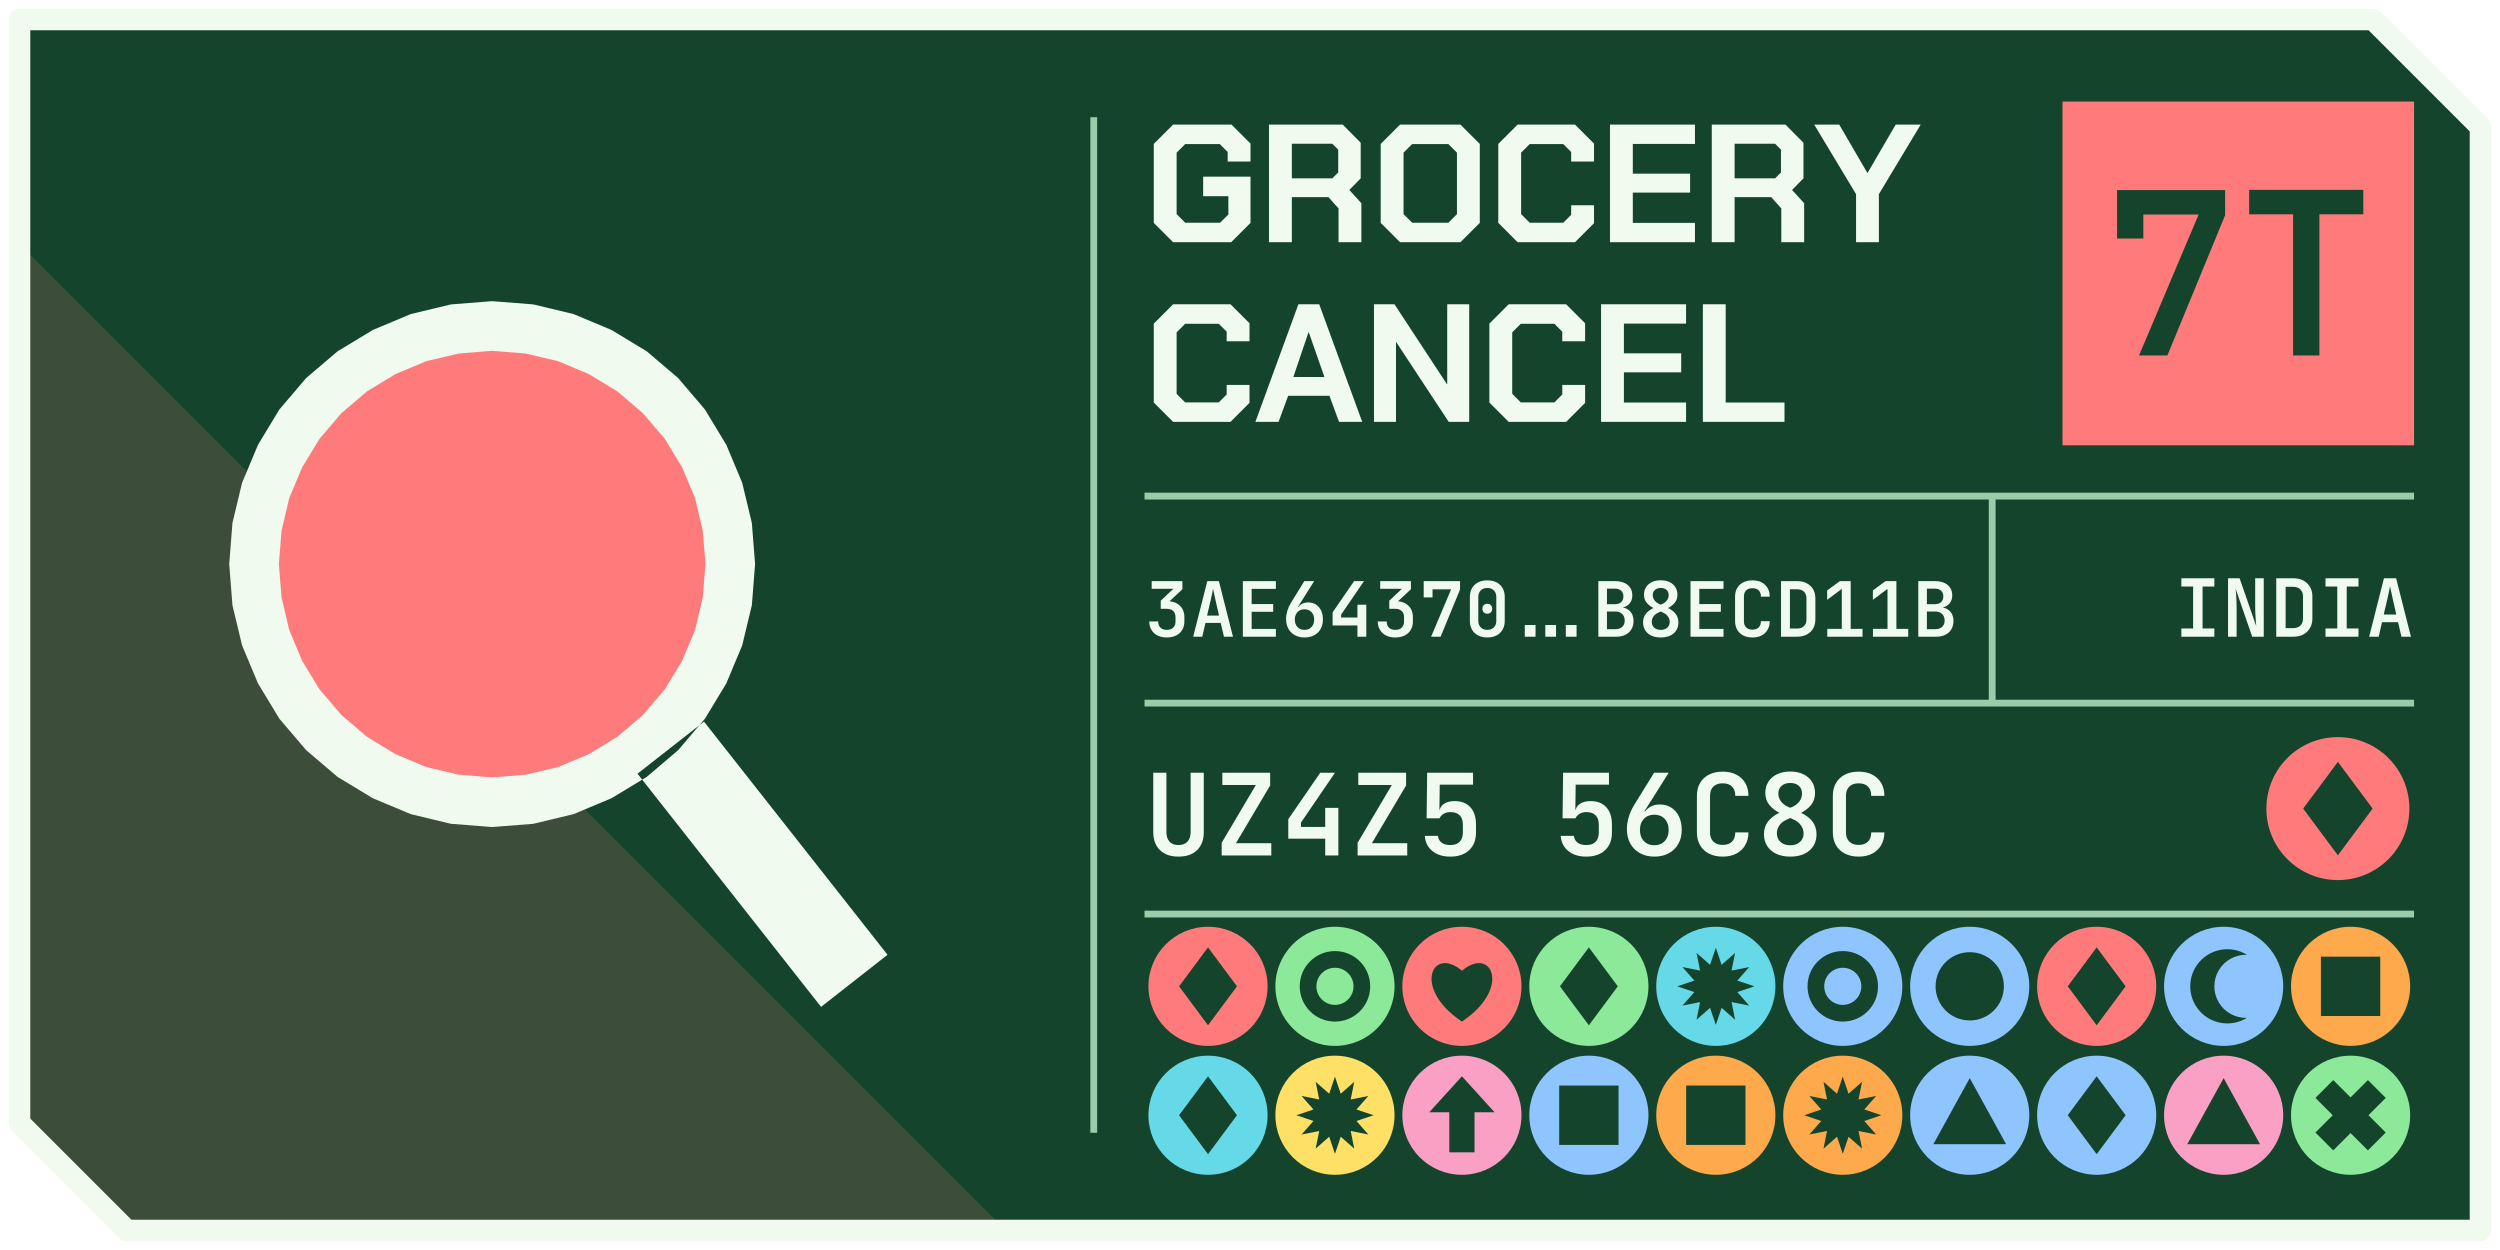
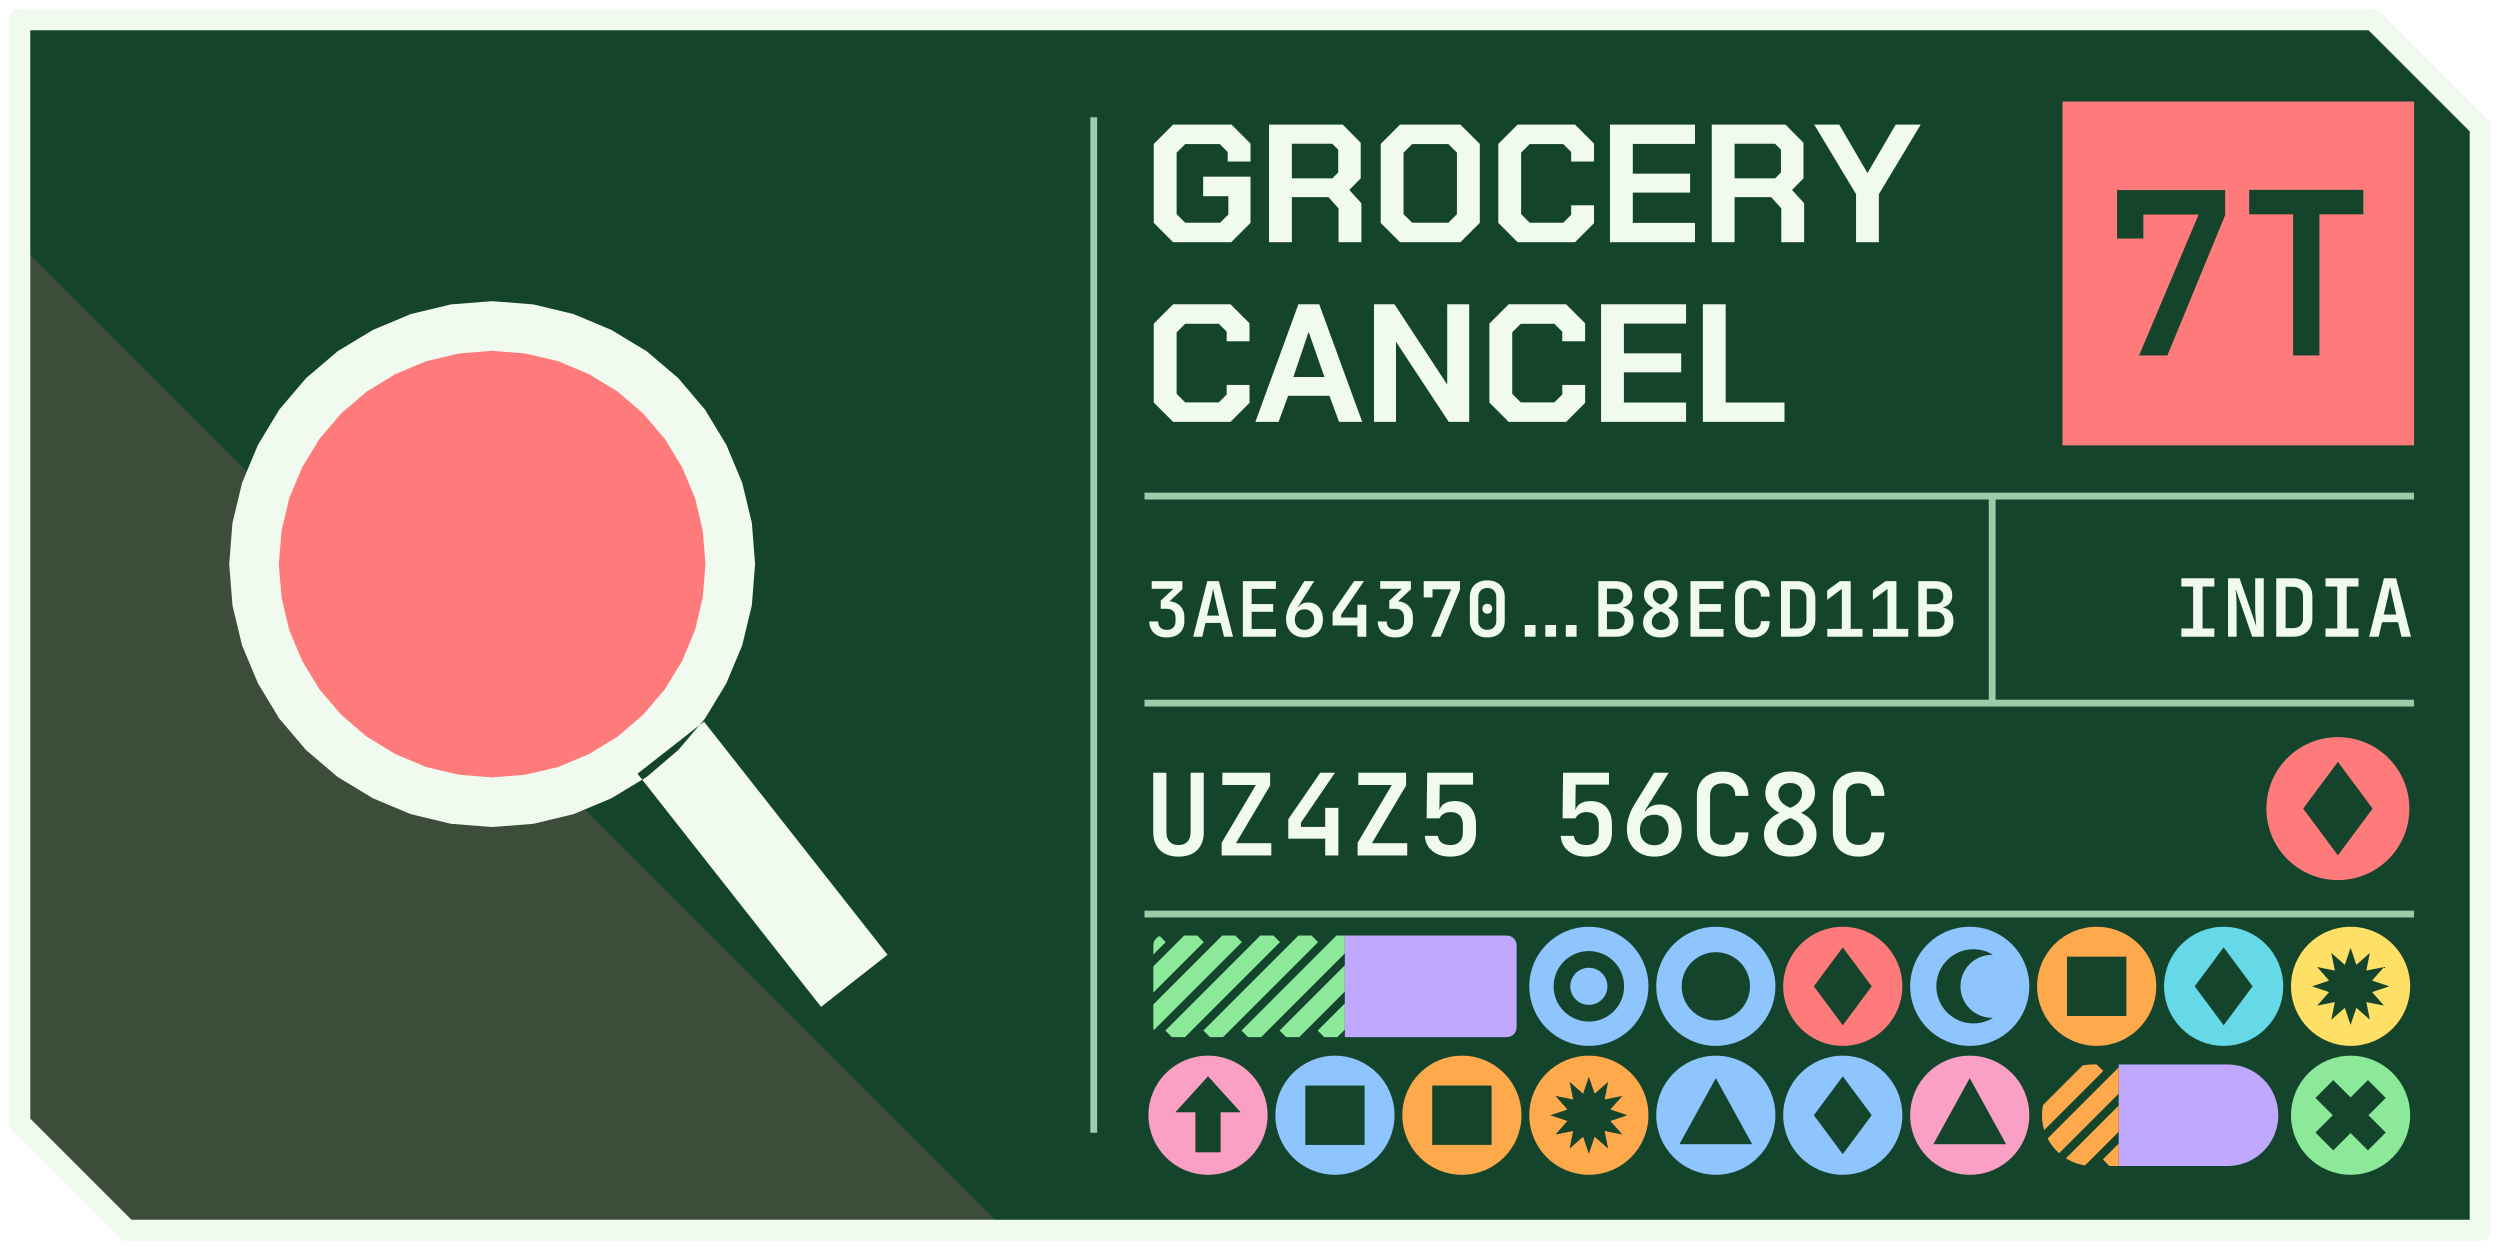
<svg xmlns="http://www.w3.org/2000/svg" viewBox="0 0 960 480" width="256" height="128">
  <defs>
    <clipPath id="c0">
      <path d="M7.5 7.5L911.25 7.5L952.5 48.75L952.5 472.5L952.5 472.5L48.75 472.5L7.5 431.25L7.5 7.5Z" />
    </clipPath>
    <clipPath id="c1">
      <path d="M7.5 0L420 0L420 480L7.5 480Z" />
+     </clipPath>
+     <clipPath id="c2">
+       <path d="M446.63 359.25L578.62 359.25L578.62 359.25C580.7 359.25 582.38 360.93 582.38 363L582.38 394.5L582.38 394.5C582.38 396.57 580.7 398.25 578.62 398.25L446.63 398.25L446.63 398.25C444.55 398.25 442.88 396.57 442.88 394.5L442.88 363L442.88 363C442.88 360.93 444.55 359.25 446.63 359.25Z" />
+     </clipPath>
+     <clipPath id="c3">
+       <path d="M442.88 359.25L516.42 359.25L516.42 398.25L442.88 398.25Z" />
+     </clipPath>
+     <clipPath id="c4">
+       <path d="M803.62 408.75L855.38 408.75L855.38 408.75C866.14 408.75 874.87 417.48 874.87 428.25L874.87 428.25L874.87 428.25C874.87 439.02 866.14 447.75 855.38 447.75L803.62 447.75L803.62 447.75C792.86 447.75 784.12 439.02 784.12 428.25L784.12 428.25L784.12 428.25C784.12 417.48 792.86 408.75 803.62 408.75Z" />
+     </clipPath>
+     <clipPath id="c5">
+       <path d="M784.12 408.75L813.59 408.75L813.59 447.75L784.12 447.75Z" />
    </clipPath>
  </defs>
  <path d="M7.5 7.5L911.25 7.5L952.5 48.75L952.5 472.5L952.5 472.5L48.75 472.5L7.5 431.25L7.5 7.5Z" fill="#14452C" />
  <g clip-path="url(#c0)">
    <g clip-path="url(#c1)">
      <path d="M3.75 480L3.75 90L393.75 480Z" fill="#3C4E39" />
    </g>
  </g>
  <path d="M276.62 216.62L276.62 216.62C276.62 265.01 237.38 304.25 188.99 304.25C140.59 304.25 101.36 265.01 101.36 216.62C101.36 168.22 140.59 128.99 188.98 128.99C237.38 128.99 276.62 168.22 276.62 216.62" fill="#FF7B7B" />
  <path d="M276.62 216.62L276.62 216.62C276.62 265.01 237.38 304.25 188.99 304.25C140.59 304.25 101.36 265.01 101.36 216.62C101.36 168.22 140.59 128.99 188.98 128.99C237.38 128.99 276.62 168.22 276.62 216.62" fill="none" stroke="#F0FAEF" stroke-width="7.62" stroke-linecap="round" stroke-linejoin="round" />
  <path d="M289.95 216.62L288.71 232.43L285 247.86L278.9 262.43L270.71 275.96L260.42 288.05L248.33 298.34L234.8 306.53L220.23 312.63L204.8 316.34L188.99 317.58L173.17 316.34L157.74 312.63L143.17 306.53L129.64 298.34L117.55 288.05L107.26 275.96L99.07 262.43L92.97 247.86L89.26 232.43L88.02 216.62L89.26 200.8L92.97 185.37L99.07 170.8L107.26 157.27L117.55 145.18L129.64 134.89L143.17 126.7L157.74 120.6L173.17 116.89L188.99 115.65L204.8 116.89L220.23 120.6L234.8 126.7L248.33 134.89L260.42 145.18L270.71 157.27L278.9 170.8L285 185.37L288.71 200.8ZM270.9 216.62L269.85 203.76L266.9 191.28L261.95 179.47L255.28 168.51L246.9 158.7L237.09 150.32L226.13 143.65L214.32 138.7L201.84 135.75L188.99 134.7L176.13 135.75L163.65 138.7L151.84 143.65L140.88 150.32L131.07 158.7L122.69 168.51L116.02 179.47L111.07 191.28L108.12 203.76L107.07 216.62L108.12 229.47L111.07 241.95L116.02 253.76L122.69 264.72L131.07 274.53L140.88 282.91L151.84 289.58L163.65 294.53L176.13 297.48L188.99 298.53L201.84 297.48L214.32 294.53L226.13 289.58L237.09 282.91L246.9 274.53L255.28 264.72L261.95 253.76L266.9 241.95L269.85 229.47ZM244.8 297.1L315.29 386.64L340.81 366.63L270.33 277.1Z" fill="#F0FAEF" />
  <path d="M420 45L420 435" fill="none" stroke="#9CCBA9" stroke-width="2.62" stroke-linejoin="round" />
  <path d="M443.05 85.58L443.05 55.27L450.47 47.85L472.91 47.85L480.2 55.14L480.2 62.04L471.43 62.04L471.43 58.36L468.4 55.33L455.11 55.33L451.82 58.62L451.82 82.23L455.11 85.52L468.52 85.52L471.69 82.36L471.69 75.33L462.01 75.33L462.01 67.84L480.2 67.84L480.2 85.58L472.78 93L450.47 93ZM522.77 78.04L522.77 93L514 93L514 80.04L510.13 75.71L496.07 75.71L496.07 93L487.29 93L487.29 47.85L515.61 47.85L522.51 54.82L522.51 68.49L518.13 72.94ZM496.07 68.49L511.61 68.49L513.87 66.23L513.87 57.46L511.61 55.2L496.07 55.2ZM530.19 85.58L530.19 55.27L537.6 47.85L560.82 47.85L568.24 55.27L568.24 85.58L560.82 93L537.6 93ZM556.18 85.52L559.47 82.23L559.47 58.62L556.18 55.33L542.25 55.33L538.96 58.62L538.96 82.23L542.25 85.52ZM575.34 85.58L575.34 55.27L582.75 47.85L604.81 47.85L612.1 55.14L612.1 62.04L603.33 62.04L603.33 58.36L600.3 55.33L587.4 55.33L584.11 58.62L584.11 82.23L587.4 85.52L600.3 85.52L603.33 82.49L603.33 78.81L612.1 78.81L612.1 85.71L604.81 93L582.75 93ZM618.23 47.85L650.87 47.85L650.87 55.27L627 55.27L627 66.68L649 66.68L649 73.97L627 73.97L627 85.58L650.87 85.58L650.87 93L618.23 93ZM692.79 78.04L692.79 93L684.02 93L684.02 80.04L680.15 75.71L666.09 75.71L666.09 93L657.32 93L657.32 47.85L685.63 47.85L692.53 54.82L692.53 68.49L688.15 72.94ZM666.09 68.49L681.63 68.49L683.89 66.23L683.89 57.46L681.63 55.2L666.09 55.2ZM712.72 74.55L696.66 47.85L706.27 47.85L717.04 66.36L717.17 66.36L727.94 47.85L737.55 47.85L721.49 74.55L721.49 93L712.72 93Z" fill="#F0FAEF" />
  <path d="M443.05 154.58L443.05 124.27L450.47 116.85L472.52 116.85L479.81 124.14L479.81 131.04L471.04 131.04L471.04 127.36L468.01 124.33L455.11 124.33L451.82 127.62L451.82 151.23L455.11 154.52L468.01 154.52L471.04 151.49L471.04 147.81L479.81 147.81L479.81 154.71L472.52 162L450.47 162ZM498.58 116.85L506.58 116.85L523.09 162L514.19 162L510.51 152L494.65 152L490.97 162L482.07 162ZM508.58 144.78L502.58 127.62L502.45 127.62L496.65 144.78ZM527.61 116.85L535.48 116.85L555.6 147.49L555.73 147.49L555.73 116.85L564.18 116.85L564.18 162L556.31 162L536.19 131.43L536.06 131.43L536.06 162L527.61 162ZM571.92 154.58L571.92 124.27L579.34 116.85L601.4 116.85L608.68 124.14L608.68 131.04L599.91 131.04L599.91 127.36L596.88 124.33L583.98 124.33L580.69 127.62L580.69 151.23L583.98 154.52L596.88 154.52L599.91 151.49L599.91 147.81L608.68 147.81L608.68 154.71L601.4 162L579.34 162ZM614.81 116.85L647.45 116.85L647.45 124.27L623.58 124.27L623.58 135.68L645.58 135.68L645.58 142.97L623.58 142.97L623.58 154.58L647.45 154.58L647.45 162L614.81 162ZM653.9 116.85L662.67 116.85L662.67 154.58L685.25 154.58L685.25 162L653.9 162Z" fill="#F0FAEF" />
  <path d="M792 39L927 39L927 171L792 171Z" fill="#FF7B7B" />
  <path d="M821.39 136.5L844.27 82.39L823.05 82.39L823.05 91.61L812.96 91.61L812.96 72.99L854.45 72.99L854.45 82.65L832.27 136.5ZM880.55 136.5L880.55 82.3L863.68 82.3L863.68 72.9L907.52 72.9L907.52 82.3L890.65 82.3L890.65 136.5Z" fill="#14452C" />
  <path d="M439.5 190.5L927 190.5" fill="none" stroke="#9CCBA9" stroke-width="2.62" stroke-linejoin="round" />
  <path d="M448.04 244.79Q445.99 244.79 444.49 244.03Q442.98 243.27 442.15 241.88Q441.31 240.49 441.31 238.65L444.74 238.65Q444.74 240.17 445.61 241.02Q446.49 241.87 448.07 241.87Q449.68 241.87 450.54 240.99Q451.4 240.11 451.4 238.65L451.4 237.01Q451.4 235.49 450.53 234.64Q449.65 233.79 448.07 233.79L445.73 233.79L445.73 230.66L450.59 226.1L442.25 226.1L442.25 223.15L454.04 223.15L454.04 226.28L448.1 231.81L448.1 230.84Q451.2 230.84 453 232.51Q454.8 234.17 454.8 237.01L454.8 238.65Q454.8 240.49 453.98 241.88Q453.16 243.27 451.62 244.03Q450.09 244.79 448.04 244.79ZM458.19 244.5L463.6 223.15L468.05 223.15L473.46 244.5L470.01 244.5L468.75 239.21L462.9 239.21L461.67 244.5ZM463.51 236.4L468.11 236.4L466.76 230.46Q466.41 228.94 466.16 227.74Q465.91 226.54 465.82 226.07Q465.74 226.54 465.5 227.73Q465.27 228.91 464.92 230.43ZM477.26 244.5L477.26 223.15L489.93 223.15L489.93 226.13L480.63 226.13L480.63 231.95L488.9 231.95L488.9 234.94L480.63 234.94L480.63 241.52L489.93 241.52L489.93 244.5ZM500.95 244.79Q498.82 244.79 497.21 243.9Q495.6 243.01 494.72 241.41Q493.85 239.82 493.85 237.68Q493.85 236.16 494.34 234.53Q494.84 232.89 495.75 231.43L500.87 223.15L504.64 223.15L498.41 233.03L498.56 233.15Q499.14 232.27 500.14 231.81Q501.13 231.34 502.33 231.34Q504.05 231.34 505.33 232.16Q506.6 232.98 507.3 234.44Q508 235.9 508 237.92Q508 239.97 507.13 241.52Q506.25 243.07 504.67 243.93Q503.09 244.79 500.95 244.79ZM500.93 241.87Q502.59 241.87 503.62 240.79Q504.64 239.7 504.64 237.92Q504.64 236.13 503.62 235.05Q502.59 233.97 500.93 233.97Q499.26 233.97 498.23 235.05Q497.21 236.13 497.21 237.92Q497.21 239.7 498.23 240.79Q499.26 241.87 500.93 241.87ZM521.25 244.5L521.25 240.17L511.72 240.17L511.72 235.14L519.97 223.15L523.77 223.15L514.99 236.02L514.99 237.13L521.25 237.13L521.25 232.22L524.65 232.22L524.65 244.5ZM535.79 244.79Q533.74 244.79 532.24 244.03Q530.73 243.27 529.9 241.88Q529.06 240.49 529.06 238.65L532.49 238.65Q532.49 240.17 533.36 241.02Q534.24 241.87 535.82 241.87Q537.43 241.87 538.29 240.99Q539.15 240.11 539.15 238.65L539.15 237.01Q539.15 235.49 538.28 234.64Q537.4 233.79 535.82 233.79L533.48 233.79L533.48 230.66L538.34 226.1L530 226.1L530 223.15L541.79 223.15L541.79 226.28L535.85 231.81L535.85 230.84Q538.95 230.84 540.75 232.51Q542.55 234.17 542.55 237.01L542.55 238.65Q542.55 240.49 541.73 241.88Q540.91 243.27 539.37 244.03Q537.84 244.79 535.79 244.79ZM549.54 244.5L557.23 226.31L550.09 226.31L550.09 229.41L546.7 229.41L546.7 223.15L560.65 223.15L560.65 226.39L553.19 244.5ZM571.13 244.79Q569.08 244.79 567.57 244Q566.06 243.21 565.25 241.78Q564.43 240.35 564.43 238.45L564.43 229.2Q564.43 227.27 565.25 225.85Q566.06 224.43 567.57 223.64Q569.08 222.86 571.13 222.86Q573.2 222.86 574.69 223.64Q576.19 224.43 577 225.85Q577.82 227.27 577.82 229.2L577.82 238.45Q577.82 240.35 577 241.78Q576.19 243.21 574.68 244Q573.17 244.79 571.13 244.79ZM571.13 241.87Q572.7 241.87 573.64 240.92Q574.58 239.97 574.58 238.45L574.58 229.2Q574.58 227.68 573.64 226.73Q572.7 225.78 571.13 225.78Q569.55 225.78 568.61 226.73Q567.67 227.68 567.67 229.2L567.67 238.45Q567.67 239.97 568.61 240.92Q569.55 241.87 571.13 241.87ZM571.13 235.67Q570.28 235.67 569.76 235.14Q569.25 234.61 569.25 233.74Q569.25 232.89 569.76 232.38Q570.28 231.86 571.13 231.86Q571.97 231.86 572.49 232.38Q573 232.89 573 233.74Q573 234.61 572.49 235.14Q571.97 235.67 571.13 235.67Z" fill="#F0FAEF" />
  <path d="M585.52 240L589.65 240L589.65 244.5L585.52 244.5ZM593.4 240L597.52 240L597.52 244.5L593.4 244.5ZM601.27 240L605.4 240L605.4 244.5L601.27 244.5Z" fill="#F0FAEF" />
  <path d="M613.77 244.5L613.77 223.15L620.17 223.15Q623.25 223.15 625.03 224.61Q626.81 226.07 626.81 228.65Q626.81 230.08 626.17 231.15Q625.53 232.22 624.42 232.8Q623.3 233.39 621.87 233.39L621.87 233.18Q623.45 233.15 624.66 233.77Q625.88 234.38 626.58 235.58Q627.28 236.78 627.28 238.45Q627.28 240.29 626.46 241.66Q625.64 243.04 624.14 243.77Q622.63 244.5 620.56 244.5ZM617.07 241.6L620.32 241.6Q621.96 241.6 622.92 240.73Q623.89 239.85 623.89 238.3Q623.89 236.72 622.92 235.77Q621.96 234.82 620.32 234.82L617.07 234.82ZM617.07 232.01L620.15 232.01Q621.67 232.01 622.53 231.21Q623.39 230.4 623.39 229.03Q623.39 227.62 622.53 226.83Q621.67 226.04 620.17 226.04L617.07 226.04ZM637.73 244.79Q635.65 244.79 634.13 244.08Q632.61 243.36 631.77 242.06Q630.94 240.76 630.94 239Q630.94 237.07 632.01 235.7Q633.07 234.32 635.24 233.33L638.4 231.89Q639.51 231.37 640.14 230.47Q640.77 229.58 640.77 228.5Q640.77 227.24 639.95 226.51Q639.13 225.78 637.73 225.78Q636.32 225.78 635.49 226.53Q634.65 227.27 634.65 228.53Q634.65 229.58 635.28 230.46Q635.91 231.34 636.99 231.86L640.15 233.3Q642.43 234.35 643.47 235.74Q644.51 237.13 644.51 239Q644.51 241.66 642.68 243.23Q640.85 244.79 637.73 244.79ZM637.73 241.87Q639.3 241.87 640.24 241.02Q641.18 240.17 641.18 238.83Q641.18 237.74 640.53 236.79Q639.89 235.84 638.78 235.32L635.47 233.77Q633.4 232.77 632.34 231.47Q631.29 230.17 631.29 228.35Q631.29 226.72 632.08 225.47Q632.87 224.23 634.32 223.53Q635.77 222.83 637.73 222.83Q639.68 222.83 641.12 223.53Q642.55 224.23 643.34 225.47Q644.13 226.72 644.13 228.35Q644.13 230.2 643.09 231.48Q642.05 232.77 639.95 233.79L636.61 235.34Q635.53 235.84 634.9 236.78Q634.27 237.71 634.27 238.77Q634.27 240.17 635.21 241.02Q636.15 241.87 637.73 241.87ZM649.16 244.5L649.16 223.15L661.83 223.15L661.83 226.13L652.53 226.13L652.53 231.95L660.8 231.95L660.8 234.94L652.53 234.94L652.53 241.52L661.83 241.52L661.83 244.5ZM672.94 244.79Q670.92 244.79 669.42 244.03Q667.91 243.27 667.09 241.85Q666.27 240.43 666.27 238.53L666.27 229.11Q666.27 227.18 667.09 225.78Q667.91 224.38 669.42 223.62Q670.92 222.86 672.94 222.86Q674.99 222.86 676.47 223.63Q677.94 224.41 678.76 225.79Q679.58 227.18 679.58 229.11L676.19 229.11Q676.19 227.53 675.34 226.7Q674.49 225.87 672.94 225.87Q671.39 225.87 670.53 226.7Q669.67 227.53 669.67 229.11L669.67 238.53Q669.67 240.08 670.53 240.93Q671.39 241.78 672.94 241.78Q674.49 241.78 675.34 240.93Q676.19 240.08 676.19 238.53L679.58 238.53Q679.58 240.41 678.76 241.82Q677.94 243.24 676.47 244.02Q674.99 244.79 672.94 244.79ZM683.91 244.5L683.91 223.15L690.05 223.15Q692.22 223.15 693.78 223.97Q695.35 224.79 696.23 226.26Q697.1 227.74 697.1 229.76L697.1 237.86Q697.1 239.88 696.23 241.37Q695.35 242.86 693.78 243.68Q692.22 244.5 690.05 244.5ZM687.33 241.37L690.05 241.37Q691.75 241.37 692.72 240.43Q693.68 239.5 693.68 237.86L693.68 229.76Q693.68 228.15 692.72 227.21Q691.75 226.28 690.05 226.28L687.33 226.28ZM701.67 244.5L701.67 241.49L707.25 241.49L707.25 226.13L701.64 230.34L701.64 226.72L706.52 223.15L710.67 223.15L710.67 241.49L715.21 241.49L715.21 244.5ZM719.22 244.5L719.22 241.49L724.8 241.49L724.8 226.13L719.19 230.34L719.19 226.72L724.07 223.15L728.22 223.15L728.22 241.49L732.76 241.49L732.76 244.5ZM736.62 244.5L736.62 223.15L743.03 223.15Q746.1 223.15 747.88 224.61Q749.66 226.07 749.66 228.65Q749.66 230.08 749.02 231.15Q748.38 232.22 747.27 232.8Q746.15 233.39 744.72 233.39L744.72 233.18Q746.3 233.15 747.51 233.77Q748.73 234.38 749.43 235.58Q750.13 236.78 750.13 238.45Q750.13 240.29 749.31 241.66Q748.49 243.04 746.99 243.77Q745.48 244.5 743.41 244.5ZM739.92 241.6L743.17 241.6Q744.81 241.6 745.77 240.73Q746.74 239.85 746.74 238.3Q746.74 236.72 745.77 235.77Q744.81 234.82 743.17 234.82L739.92 234.82ZM739.92 232.01L743 232.01Q744.52 232.01 745.38 231.21Q746.24 230.4 746.24 229.03Q746.24 227.62 745.38 226.83Q744.52 226.04 743.03 226.04L739.92 226.04Z" fill="#F0FAEF" />
  <path d="M765 190.5L765 270" fill="none" stroke="#9CCBA9" stroke-width="2.62" stroke-linejoin="round" />
  <path d="M837.64 244.5L837.64 241.33L842.16 241.33L842.16 225.22L837.64 225.22L837.64 222.05L850.31 222.05L850.31 225.22L845.79 225.22L845.79 241.33L850.31 241.33L850.31 244.5ZM855.57 244.5L855.57 222.05L860 222.05L866.39 240.44Q866.33 239.52 866.22 238.24Q866.11 236.97 866.05 235.6Q865.99 234.23 865.99 233.15L865.99 222.05L869.28 222.05L869.28 244.5L864.85 244.5L858.49 226.11Q858.58 226.94 858.66 228.17Q858.73 229.4 858.8 230.71Q858.86 232.02 858.86 233.12L858.86 244.5ZM874.08 244.5L874.08 222.05L880.54 222.05Q882.81 222.05 884.46 222.91Q886.1 223.77 887.02 225.33Q887.95 226.88 887.95 229L887.95 237.52Q887.95 239.64 887.02 241.21Q886.1 242.78 884.46 243.64Q882.81 244.5 880.54 244.5ZM877.68 241.21L880.54 241.21Q882.32 241.21 883.33 240.23Q884.35 239.24 884.35 237.52L884.35 229Q884.35 227.31 883.33 226.33Q882.32 225.34 880.54 225.34L877.68 225.34ZM892.99 244.5L892.99 241.33L897.51 241.33L897.51 225.22L892.99 225.22L892.99 222.05L905.66 222.05L905.66 225.22L901.14 225.22L901.14 241.33L905.66 241.33L905.66 244.5ZM909.75 244.5L915.44 222.05L920.11 222.05L925.8 244.5L922.17 244.5L920.85 238.93L914.7 238.93L913.41 244.5ZM915.35 235.98L920.17 235.98L918.76 229.74Q918.39 228.14 918.13 226.88Q917.87 225.62 917.77 225.13Q917.68 225.62 917.44 226.86Q917.19 228.11 916.82 229.71Z" fill="#F0FAEF" />
  <path d="M439.5 270L927 270" fill="none" stroke="#9CCBA9" stroke-width="2.62" stroke-linejoin="round" />
  <path d="M452.55 328.94Q447.94 328.94 445.39 326.41Q442.85 323.89 442.85 319.54L442.85 296.74L447.9 296.74L447.9 319.5Q447.9 321.84 449.07 323.17Q450.24 324.5 452.55 324.5Q454.81 324.5 456.01 323.17Q457.2 321.84 457.2 319.5L457.2 296.74L462.25 296.74L462.25 319.54Q462.25 323.89 459.73 326.41Q457.2 328.94 452.55 328.94ZM469.12 328.5L469.12 323.63L482.26 301.44L469.38 301.44L469.38 296.74L487.74 296.74L487.74 301.62L474.6 323.8L488.18 323.8L488.18 328.5ZM508.88 328.5L508.88 322.06L494.7 322.06L494.7 314.58L506.97 296.74L512.62 296.74L499.57 315.88L499.57 317.54L508.88 317.54L508.88 310.23L513.93 310.23L513.93 328.5ZM521.32 328.5L521.32 323.63L534.46 301.44L521.58 301.44L521.58 296.74L539.94 296.74L539.94 301.62L526.8 323.8L540.38 323.8L540.38 328.5ZM556.86 328.94Q552.64 328.94 550.01 326.78Q547.38 324.63 547.12 320.97L552.17 320.97Q552.34 322.63 553.56 323.56Q554.78 324.5 556.91 324.5Q559.3 324.5 560.52 323.24Q561.74 321.98 561.74 319.71L561.74 316.62Q561.74 314.32 560.52 313.08Q559.3 311.84 556.95 311.84Q555.47 311.84 554.38 312.49Q553.3 313.14 552.77 314.23L547.82 314.23L548.03 296.74L565.65 296.74L565.65 301.31L552.86 301.31L552.73 310.88L553.99 310.88L552.73 312.01Q552.73 309.97 554.32 308.79Q555.91 307.62 558.6 307.62Q562.47 307.62 564.63 309.99Q566.78 312.36 566.78 316.62L566.78 319.71Q566.78 323.98 564.17 326.46Q561.56 328.94 556.86 328.94ZM609.06 328.94Q604.84 328.94 602.21 326.78Q599.58 324.63 599.32 320.97L604.37 320.97Q604.54 322.63 605.76 323.56Q606.98 324.5 609.11 324.5Q611.5 324.5 612.72 323.24Q613.94 321.98 613.94 319.71L613.94 316.62Q613.94 314.32 612.72 313.08Q611.5 311.84 609.15 311.84Q607.67 311.84 606.58 312.49Q605.5 313.14 604.97 314.23L600.02 314.23L600.23 296.74L617.85 296.74L617.85 301.31L605.06 301.31L604.93 310.88L606.19 310.88L604.93 312.01Q604.93 309.97 606.52 308.79Q608.11 307.62 610.8 307.62Q614.67 307.62 616.83 309.99Q618.98 312.36 618.98 316.62L618.98 319.71Q618.98 323.98 616.37 326.46Q613.76 328.94 609.06 328.94ZM635.29 328.94Q632.12 328.94 629.73 327.61Q627.33 326.28 626.03 323.91Q624.72 321.54 624.72 318.36Q624.72 316.1 625.46 313.67Q626.2 311.23 627.55 309.06L635.16 296.74L640.77 296.74L631.51 311.45L631.73 311.62Q632.6 310.32 634.08 309.62Q635.55 308.92 637.34 308.92Q639.9 308.92 641.8 310.14Q643.69 311.36 644.73 313.54Q645.78 315.71 645.78 318.71Q645.78 321.76 644.47 324.06Q643.17 326.37 640.82 327.65Q638.47 328.94 635.29 328.94ZM635.25 324.58Q637.73 324.58 639.25 322.98Q640.77 321.37 640.77 318.71Q640.77 316.06 639.25 314.45Q637.73 312.84 635.25 312.84Q632.77 312.84 631.25 314.45Q629.73 316.06 629.73 318.71Q629.73 321.37 631.25 322.98Q632.77 324.58 635.25 324.58ZM661.52 328.94Q658.52 328.94 656.28 327.8Q654.04 326.67 652.82 324.56Q651.61 322.45 651.61 319.63L651.61 305.62Q651.61 302.75 652.82 300.66Q654.04 298.57 656.28 297.44Q658.52 296.31 661.52 296.31Q664.57 296.31 666.77 297.46Q668.96 298.62 670.18 300.68Q671.4 302.75 671.4 305.62L666.35 305.62Q666.35 303.27 665.09 302.03Q663.83 300.79 661.52 300.79Q659.22 300.79 657.94 302.03Q656.65 303.27 656.65 305.62L656.65 319.63Q656.65 321.93 657.94 323.19Q659.22 324.45 661.52 324.45Q663.83 324.45 665.09 323.19Q666.35 321.93 666.35 319.63L671.4 319.63Q671.4 322.41 670.18 324.52Q668.96 326.63 666.77 327.78Q664.57 328.94 661.52 328.94ZM687.45 328.94Q684.36 328.94 682.1 327.87Q679.84 326.8 678.6 324.87Q677.36 322.93 677.36 320.32Q677.36 317.45 678.95 315.41Q680.53 313.36 683.75 311.88L688.45 309.75Q690.1 308.97 691.04 307.64Q691.97 306.31 691.97 304.71Q691.97 302.83 690.76 301.75Q689.54 300.66 687.45 300.66Q685.36 300.66 684.12 301.77Q682.88 302.88 682.88 304.75Q682.88 306.31 683.82 307.62Q684.75 308.92 686.36 309.71L691.06 311.84Q694.45 313.41 696 315.47Q697.54 317.54 697.54 320.32Q697.54 324.28 694.82 326.61Q692.1 328.94 687.45 328.94ZM687.45 324.58Q689.8 324.58 691.19 323.32Q692.58 322.06 692.58 320.06Q692.58 318.45 691.63 317.04Q690.67 315.62 689.02 314.84L684.1 312.54Q681.01 311.06 679.45 309.12Q677.88 307.19 677.88 304.49Q677.88 302.05 679.05 300.2Q680.23 298.35 682.38 297.31Q684.54 296.27 687.45 296.27Q690.36 296.27 692.5 297.31Q694.63 298.35 695.8 300.2Q696.98 302.05 696.98 304.49Q696.98 307.23 695.43 309.14Q693.89 311.06 690.76 312.58L685.8 314.88Q684.19 315.62 683.25 317.02Q682.32 318.41 682.32 319.97Q682.32 322.06 683.71 323.32Q685.1 324.58 687.45 324.58ZM713.72 328.94Q710.72 328.94 708.48 327.8Q706.24 326.67 705.02 324.56Q703.81 322.45 703.81 319.63L703.81 305.62Q703.81 302.75 705.02 300.66Q706.24 298.57 708.48 297.44Q710.72 296.31 713.72 296.31Q716.77 296.31 718.97 297.46Q721.16 298.62 722.38 300.68Q723.6 302.75 723.6 305.62L718.55 305.62Q718.55 303.27 717.29 302.03Q716.03 300.79 713.72 300.79Q711.42 300.79 710.14 302.03Q708.85 303.27 708.85 305.62L708.85 319.63Q708.85 321.93 710.14 323.19Q711.42 324.45 713.72 324.45Q716.03 324.45 717.29 323.19Q718.55 321.93 718.55 319.63L723.6 319.63Q723.6 322.41 722.38 324.52Q721.16 326.63 718.97 327.78Q716.77 328.94 713.72 328.94Z" fill="#F0FAEF" />
  <path d="M925.2 310.5C925.2 325.66 912.91 337.95 897.75 337.95C882.59 337.95 870.3 325.66 870.3 310.5C870.3 295.34 882.59 283.05 897.75 283.05C912.91 283.05 925.2 295.34 925.2 310.5" fill="#FF7B7B" />
  <path d="M897.75 292.55L911.09 310.5L897.75 328.45L884.41 310.5Z" fill="#14452C" />
  <path d="M439.5 351L927 351" fill="none" stroke="#9CCBA9" stroke-width="2.62" stroke-linejoin="round" />
-   <path d="M486.75 378.75C486.75 391.38 476.51 401.62 463.88 401.62C451.24 401.62 441 391.38 441 378.75C441 366.12 451.24 355.88 463.88 355.88C476.51 355.88 486.75 366.12 486.75 378.75" fill="#FF7B7B" />
-   <path d="M463.88 363.79L474.99 378.75L463.88 393.71L452.76 378.75Z" fill="#14452C" />
-   <path d="M535.5 378.75C535.5 391.38 525.26 401.62 512.62 401.62C499.99 401.62 489.75 391.38 489.75 378.75C489.75 366.12 499.99 355.88 512.62 355.88C525.26 355.88 535.5 366.12 535.5 378.75" fill="#8CE99A" />
-   <path d="M526.16 378.75C526.16 386.23 520.1 392.29 512.62 392.29C505.15 392.29 499.09 386.23 499.09 378.75C499.09 371.27 505.15 365.21 512.62 365.21C520.1 365.21 526.16 371.27 526.16 378.75M519.75 378.75L519.75 378.75C519.75 374.81 516.56 371.62 512.62 371.62C508.69 371.62 505.5 374.81 505.5 378.75C505.5 382.69 508.69 385.88 512.62 385.88C516.56 385.88 519.75 382.69 519.75 378.75" fill="#14452C" />
-   <path d="M584.25 378.75C584.25 391.38 574.01 401.62 561.38 401.62C548.74 401.62 538.5 391.38 538.5 378.75C538.5 366.12 548.74 355.88 561.38 355.88C574.01 355.88 584.25 366.12 584.25 378.75" fill="#FF7B7B" />
-   <path d="M561.38 392.29C542.14 379.46 549.98 363.07 561.38 372.76C572.77 363.07 580.61 379.46 561.38 392.29Z" fill="#14452C" />
-   <path d="M633 378.75C633 391.38 622.76 401.62 610.12 401.62C597.49 401.62 587.25 391.38 587.25 378.75C587.25 366.12 597.49 355.88 610.12 355.88C622.76 355.88 633 366.12 633 378.75" fill="#8CE99A" />
-   <path d="M610.12 363.79L621.24 378.75L610.12 393.71L599.01 378.75Z" fill="#14452C" />
-   <path d="M681.75 378.75C681.75 391.38 671.51 401.62 658.88 401.62C646.24 401.62 636 391.38 636 378.75C636 366.12 646.24 355.88 658.88 355.88C671.51 355.88 681.75 366.12 681.75 378.75" fill="#66D9E8" />
-   <path d="M658.88 363.93L661.09 370.49L666.28 365.92L664.92 372.7L671.71 371.34L667.13 376.54L673.7 378.75L667.13 380.96L671.71 386.16L664.92 384.8L666.28 391.58L661.09 387.01L658.88 393.57L656.66 387.01L651.47 391.58L652.83 384.8L646.04 386.16L650.62 380.96L644.05 378.75L650.62 376.54L646.04 371.34L652.83 372.7L651.47 365.92L656.66 370.49Z" fill="#14452C" />
-   <path d="M730.5 378.75C730.5 391.38 720.26 401.62 707.62 401.62C694.99 401.62 684.75 391.38 684.75 378.75C684.75 366.12 694.99 355.88 707.62 355.88C720.26 355.88 730.5 366.12 730.5 378.75" fill="#8EC5FF" />
-   <path d="M721.16 378.75C721.16 386.23 715.1 392.29 707.62 392.29C700.15 392.29 694.09 386.23 694.09 378.75C694.09 371.27 700.15 365.21 707.62 365.21C715.1 365.21 721.16 371.27 721.16 378.75M714.75 378.75L714.75 378.75C714.75 374.81 711.56 371.62 707.62 371.62C703.69 371.62 700.5 374.81 700.5 378.75C700.5 382.69 703.69 385.88 707.62 385.88C711.56 385.88 714.75 382.69 714.75 378.75" fill="#14452C" />
+   <g clip-path="url(#c2)">
+     <path d="M516.42 359.25L582.38 359.25L582.38 398.25L516.42 398.25Z" fill="#C0A8FF" />
+     <g clip-path="url(#c3)">
+       <path d="M445.13 359.25L406.13 398.25M459.75 359.25L420.75 398.25M474.38 359.25L435.38 398.25M489 359.25L450 398.25M503.63 359.25L464.62 398.25M518.25 359.25L479.25 398.25M532.88 359.25L493.88 398.25M547.5 359.25L508.5 398.25" fill="none" stroke="#8CE99A" stroke-width="7.12" stroke-linejoin="round" />
+     </g>
+   </g>
+   <path d="M633 378.75C633 391.38 622.76 401.62 610.12 401.62C597.49 401.62 587.25 391.38 587.25 378.75C587.25 366.12 597.49 355.88 610.12 355.88C622.76 355.88 633 366.12 633 378.75" fill="#8EC5FF" />
+   <path d="M623.66 378.75C623.66 386.23 617.6 392.29 610.12 392.29C602.65 392.29 596.59 386.23 596.59 378.75C596.59 371.27 602.65 365.21 610.12 365.21C617.6 365.21 623.66 371.27 623.66 378.75M617.25 378.75L617.25 378.75C617.25 374.81 614.06 371.62 610.12 371.62C606.19 371.62 603 374.81 603 378.75C603 382.69 606.19 385.88 610.12 385.88C614.06 385.88 617.25 382.69 617.25 378.75" fill="#14452C" />
+   <path d="M681.75 378.75C681.75 391.38 671.51 401.62 658.88 401.62C646.24 401.62 636 391.38 636 378.75C636 366.12 646.24 355.88 658.88 355.88C671.51 355.88 681.75 366.12 681.75 378.75" fill="#8EC5FF" />
+   <path d="M671.99 378.75C671.99 385.99 666.12 391.86 658.88 391.86C651.63 391.86 645.76 385.99 645.76 378.75C645.76 371.51 651.63 365.64 658.88 365.64C666.12 365.64 671.99 371.51 671.99 378.75" fill="#14452C" />
+   <path d="M730.5 378.75C730.5 391.38 720.26 401.62 707.62 401.62C694.99 401.62 684.75 391.38 684.75 378.75C684.75 366.12 694.99 355.88 707.62 355.88C720.26 355.88 730.5 366.12 730.5 378.75" fill="#FF7B7B" />
+   <path d="M707.62 363.79L718.74 378.75L707.62 393.71L696.51 378.75Z" fill="#14452C" />
  <path d="M779.25 378.75C779.25 391.38 769.01 401.62 756.38 401.62C743.74 401.62 733.5 391.38 733.5 378.75C733.5 366.12 743.74 355.88 756.38 355.88C769.01 355.88 779.25 366.12 779.25 378.75" fill="#8EC5FF" />
-   <path d="M769.49 378.75C769.49 385.99 763.62 391.86 756.38 391.86C749.13 391.86 743.26 385.99 743.26 378.75C743.26 371.51 749.13 365.64 756.38 365.64C763.62 365.64 769.49 371.51 769.49 378.75" fill="#14452C" />
-   <path d="M828 378.75C828 391.38 817.76 401.62 805.12 401.62C792.49 401.62 782.25 391.38 782.25 378.75C782.25 366.12 792.49 355.88 805.12 355.88C817.76 355.88 828 366.12 828 378.75" fill="#FF7B7B" />
-   <path d="M805.12 363.79L816.24 378.75L805.12 393.71L794.01 378.75Z" fill="#14452C" />
-   <path d="M876.75 378.75C876.75 391.38 866.51 401.62 853.88 401.62C841.24 401.62 831 391.38 831 378.75C831 366.12 841.24 355.88 853.88 355.88C866.51 355.88 876.75 366.12 876.75 378.75" fill="#8EC5FF" />
-   <path d="M862.82 390.86C856.84 394.56 849.06 393.36 844.48 388.03C839.91 382.69 839.91 374.81 844.48 369.47C849.06 364.14 856.84 362.94 862.82 366.64L862.82 366.64C858.4 366.5 854.25 368.78 852 372.58C849.75 376.39 849.75 381.11 852 384.92C854.25 388.72 858.4 391 862.82 390.86Z" fill="#14452C" />
-   <path d="M925.5 378.75C925.5 391.38 915.26 401.62 902.62 401.62C889.99 401.62 879.75 391.38 879.75 378.75C879.75 366.12 889.99 355.88 902.62 355.88C915.26 355.88 925.5 366.12 925.5 378.75" fill="#FFA94D" />
-   <path d="M891.23 367.35L914.02 367.35L914.02 390.15L891.23 390.15Z" fill="#14452C" />
-   <path d="M486.75 428.25C486.75 440.88 476.51 451.12 463.88 451.12C451.24 451.12 441 440.88 441 428.25C441 415.62 451.24 405.38 463.88 405.38C476.51 405.38 486.75 415.62 486.75 428.25" fill="#66D9E8" />
-   <path d="M463.88 413.29L474.99 428.25L463.88 443.21L452.76 428.25Z" fill="#14452C" />
-   <path d="M535.5 428.25C535.5 440.88 525.26 451.12 512.62 451.12C499.99 451.12 489.75 440.88 489.75 428.25C489.75 415.62 499.99 405.38 512.62 405.38C525.26 405.38 535.5 415.62 535.5 428.25" fill="#FFE066" />
-   <path d="M512.62 413.43L514.84 419.99L520.03 415.42L518.67 422.2L525.46 420.84L520.88 426.04L527.45 428.25L520.88 430.46L525.46 435.66L518.67 434.3L520.03 441.08L514.84 436.51L512.62 443.07L510.41 436.51L505.21 441.08L506.58 434.3L499.79 435.66L504.37 430.46L497.81 428.25L504.37 426.04L499.79 420.84L506.58 422.2L505.21 415.42L510.41 419.99Z" fill="#14452C" />
-   <path d="M584.25 428.25C584.25 440.88 574.01 451.12 561.38 451.12C548.74 451.12 538.5 440.88 538.5 428.25C538.5 415.62 548.74 405.38 561.38 405.38C574.01 405.38 584.25 415.62 584.25 428.25" fill="#F9A0C4" />
-   <path d="M561.38 413.29L573.91 427.11L566.22 427.11L566.22 442.5L556.53 442.5L556.53 427.11L548.84 427.11Z" fill="#14452C" />
-   <path d="M633 428.25C633 440.88 622.76 451.12 610.12 451.12C597.49 451.12 587.25 440.88 587.25 428.25C587.25 415.62 597.49 405.38 610.12 405.38C622.76 405.38 633 415.62 633 428.25" fill="#8EC5FF" />
-   <path d="M598.73 416.85L621.52 416.85L621.52 439.65L598.73 439.65Z" fill="#14452C" />
-   <path d="M681.75 428.25C681.75 440.88 671.51 451.12 658.88 451.12C646.24 451.12 636 440.88 636 428.25C636 415.62 646.24 405.38 658.88 405.38C671.51 405.38 681.75 415.62 681.75 428.25" fill="#FFA94D" />
-   <path d="M647.48 416.85L670.27 416.85L670.27 439.65L647.48 439.65Z" fill="#14452C" />
-   <path d="M730.5 428.25C730.5 440.88 720.26 451.12 707.62 451.12C694.99 451.12 684.75 440.88 684.75 428.25C684.75 415.62 694.99 405.38 707.62 405.38C720.26 405.38 730.5 415.62 730.5 428.25" fill="#FFA94D" />
-   <path d="M707.62 413.43L709.84 419.99L715.03 415.42L713.67 422.2L720.46 420.84L715.88 426.04L722.45 428.25L715.88 430.46L720.46 435.66L713.67 434.3L715.03 441.08L709.84 436.51L707.62 443.07L705.41 436.51L700.22 441.08L701.58 434.3L694.79 435.66L699.37 430.46L692.8 428.25L699.37 426.04L694.79 420.84L701.58 422.2L700.22 415.42L705.41 419.99Z" fill="#14452C" />
-   <path d="M779.25 428.25C779.25 440.88 769.01 451.12 756.38 451.12C743.74 451.12 733.5 440.88 733.5 428.25C733.5 415.62 743.74 405.38 756.38 405.38C769.01 405.38 779.25 415.62 779.25 428.25" fill="#8EC5FF" />
+   <path d="M765.32 390.86C759.34 394.56 751.56 393.36 746.98 388.03C742.41 382.69 742.41 374.81 746.98 369.47C751.56 364.14 759.34 362.94 765.32 366.64L765.32 366.64C760.9 366.5 756.75 368.78 754.5 372.58C752.25 376.39 752.25 381.11 754.5 384.92C756.75 388.72 760.9 391 765.32 390.86Z" fill="#14452C" />
+   <path d="M828 378.75C828 391.38 817.76 401.62 805.12 401.62C792.49 401.62 782.25 391.38 782.25 378.75C782.25 366.12 792.49 355.88 805.12 355.88C817.76 355.88 828 366.12 828 378.75" fill="#FFA94D" />
+   <path d="M793.73 367.35L816.52 367.35L816.52 390.15L793.73 390.15Z" fill="#14452C" />
+   <path d="M876.75 378.75C876.75 391.38 866.51 401.62 853.88 401.62C841.24 401.62 831 391.38 831 378.75C831 366.12 841.24 355.88 853.88 355.88C866.51 355.88 876.75 366.12 876.75 378.75" fill="#66D9E8" />
+   <path d="M853.88 363.79L864.99 378.75L853.88 393.71L842.76 378.75Z" fill="#14452C" />
+   <path d="M925.5 378.75C925.5 391.38 915.26 401.62 902.62 401.62C889.99 401.62 879.75 391.38 879.75 378.75C879.75 366.12 889.99 355.88 902.62 355.88C915.26 355.88 925.5 366.12 925.5 378.75" fill="#FFE066" />
+   <path d="M902.62 363.93L904.84 370.49L910.03 365.92L908.67 372.7L915.46 371.34L910.88 376.54L917.45 378.75L910.88 380.96L915.46 386.16L908.67 384.8L910.03 391.58L904.84 387.01L902.62 393.57L900.41 387.01L895.22 391.58L896.58 384.8L889.79 386.16L894.37 380.96L887.8 378.75L894.37 376.54L889.79 371.34L896.58 372.7L895.22 365.92L900.41 370.49Z" fill="#14452C" />
+   <path d="M486.75 428.25C486.75 440.88 476.51 451.12 463.88 451.12C451.24 451.12 441 440.88 441 428.25C441 415.62 451.24 405.38 463.88 405.38C476.51 405.38 486.75 415.62 486.75 428.25" fill="#F9A0C4" />
+   <path d="M463.88 413.29L476.42 427.11L468.72 427.11L468.72 442.5L459.03 442.5L459.03 427.11L451.33 427.11Z" fill="#14452C" />
+   <path d="M535.5 428.25C535.5 440.88 525.26 451.12 512.62 451.12C499.99 451.12 489.75 440.88 489.75 428.25C489.75 415.62 499.99 405.38 512.62 405.38C525.26 405.38 535.5 415.62 535.5 428.25" fill="#8EC5FF" />
+   <path d="M501.23 416.85L524.02 416.85L524.02 439.65L501.23 439.65Z" fill="#14452C" />
+   <path d="M584.25 428.25C584.25 440.88 574.01 451.12 561.38 451.12C548.74 451.12 538.5 440.88 538.5 428.25C538.5 415.62 548.74 405.38 561.38 405.38C574.01 405.38 584.25 415.62 584.25 428.25" fill="#FFA94D" />
+   <path d="M549.98 416.85L572.77 416.85L572.77 439.65L549.98 439.65Z" fill="#14452C" />
+   <path d="M633 428.25C633 440.88 622.76 451.12 610.12 451.12C597.49 451.12 587.25 440.88 587.25 428.25C587.25 415.62 597.49 405.38 610.12 405.38C622.76 405.38 633 415.62 633 428.25" fill="#FFA94D" />
+   <path d="M610.12 413.43L612.34 419.99L617.53 415.42L616.17 422.2L622.96 420.84L618.38 426.04L624.95 428.25L618.38 430.46L622.96 435.66L616.17 434.3L617.53 441.08L612.34 436.51L610.12 443.07L607.91 436.51L602.72 441.08L604.08 434.3L597.29 435.66L601.87 430.46L595.3 428.25L601.87 426.04L597.29 420.84L604.08 422.2L602.72 415.42L607.91 419.99Z" fill="#14452C" />
+   <path d="M681.75 428.25C681.75 440.88 671.51 451.12 658.88 451.12C646.24 451.12 636 440.88 636 428.25C636 415.62 646.24 405.38 658.88 405.38C671.51 405.38 681.75 415.62 681.75 428.25" fill="#8EC5FF" />
+   <path d="M658.88 414L672.84 439.37L644.91 439.37Z" fill="#14452C" />
+   <path d="M730.5 428.25C730.5 440.88 720.26 451.12 707.62 451.12C694.99 451.12 684.75 440.88 684.75 428.25C684.75 415.62 694.99 405.38 707.62 405.38C720.26 405.38 730.5 415.62 730.5 428.25" fill="#8EC5FF" />
+   <path d="M707.62 413.29L718.74 428.25L707.62 443.21L696.51 428.25Z" fill="#14452C" />
+   <path d="M779.25 428.25C779.25 440.88 769.01 451.12 756.38 451.12C743.74 451.12 733.5 440.88 733.5 428.25C733.5 415.62 743.74 405.38 756.38 405.38C769.01 405.38 779.25 415.62 779.25 428.25" fill="#F9A0C4" />
  <path d="M756.38 414L770.34 439.37L742.41 439.37Z" fill="#14452C" />
-   <path d="M828 428.25C828 440.88 817.76 451.12 805.12 451.12C792.49 451.12 782.25 440.88 782.25 428.25C782.25 415.62 792.49 405.38 805.12 405.38C817.76 405.38 828 415.62 828 428.25" fill="#8EC5FF" />
-   <path d="M805.12 413.29L816.24 428.25L805.12 443.21L794.01 428.25Z" fill="#14452C" />
-   <path d="M876.75 428.25C876.75 440.88 866.51 451.12 853.88 451.12C841.24 451.12 831 440.88 831 428.25C831 415.62 841.24 405.38 853.88 405.38C866.51 405.38 876.75 415.62 876.75 428.25" fill="#F9A0C4" />
-   <path d="M853.88 414L867.84 439.37L839.91 439.37Z" fill="#14452C" />
+   <g clip-path="url(#c4)">
+     <path d="M813.59 408.75L874.87 408.75L874.87 447.75L813.59 447.75Z" fill="#C0A8FF" />
+     <g clip-path="url(#c5)">
+       <path d="M790.5 408.75L751.5 447.75M805.13 408.75L766.13 447.75M819.75 408.75L780.75 447.75M834.38 408.75L795.38 447.75M849 408.75L810 447.75" fill="none" stroke="#FFA94D" stroke-width="7.12" stroke-linejoin="round" />
+     </g>
+   </g>
  <path d="M925.5 428.25C925.5 440.88 915.26 451.12 902.62 451.12C889.99 451.12 879.75 440.88 879.75 428.25C879.75 415.62 889.99 405.38 902.62 405.38C915.26 405.38 925.5 415.62 925.5 428.25" fill="#8CE99A" />
  <path d="M909.28 414.75L916.13 421.6L909.48 428.25L916.13 434.9L909.28 441.75L902.62 435.1L895.97 441.75L889.12 434.9L895.77 428.25L889.12 421.6L895.97 414.75L902.62 421.4Z" fill="#14452C" />
  <path d="M7.5 7.5L911.25 7.5L952.5 48.75L952.5 472.5L952.5 472.5L48.75 472.5L7.5 431.25L7.5 7.5Z" fill="none" stroke="#F0FAEF" stroke-width="8.25" stroke-linejoin="round" />
</svg>
